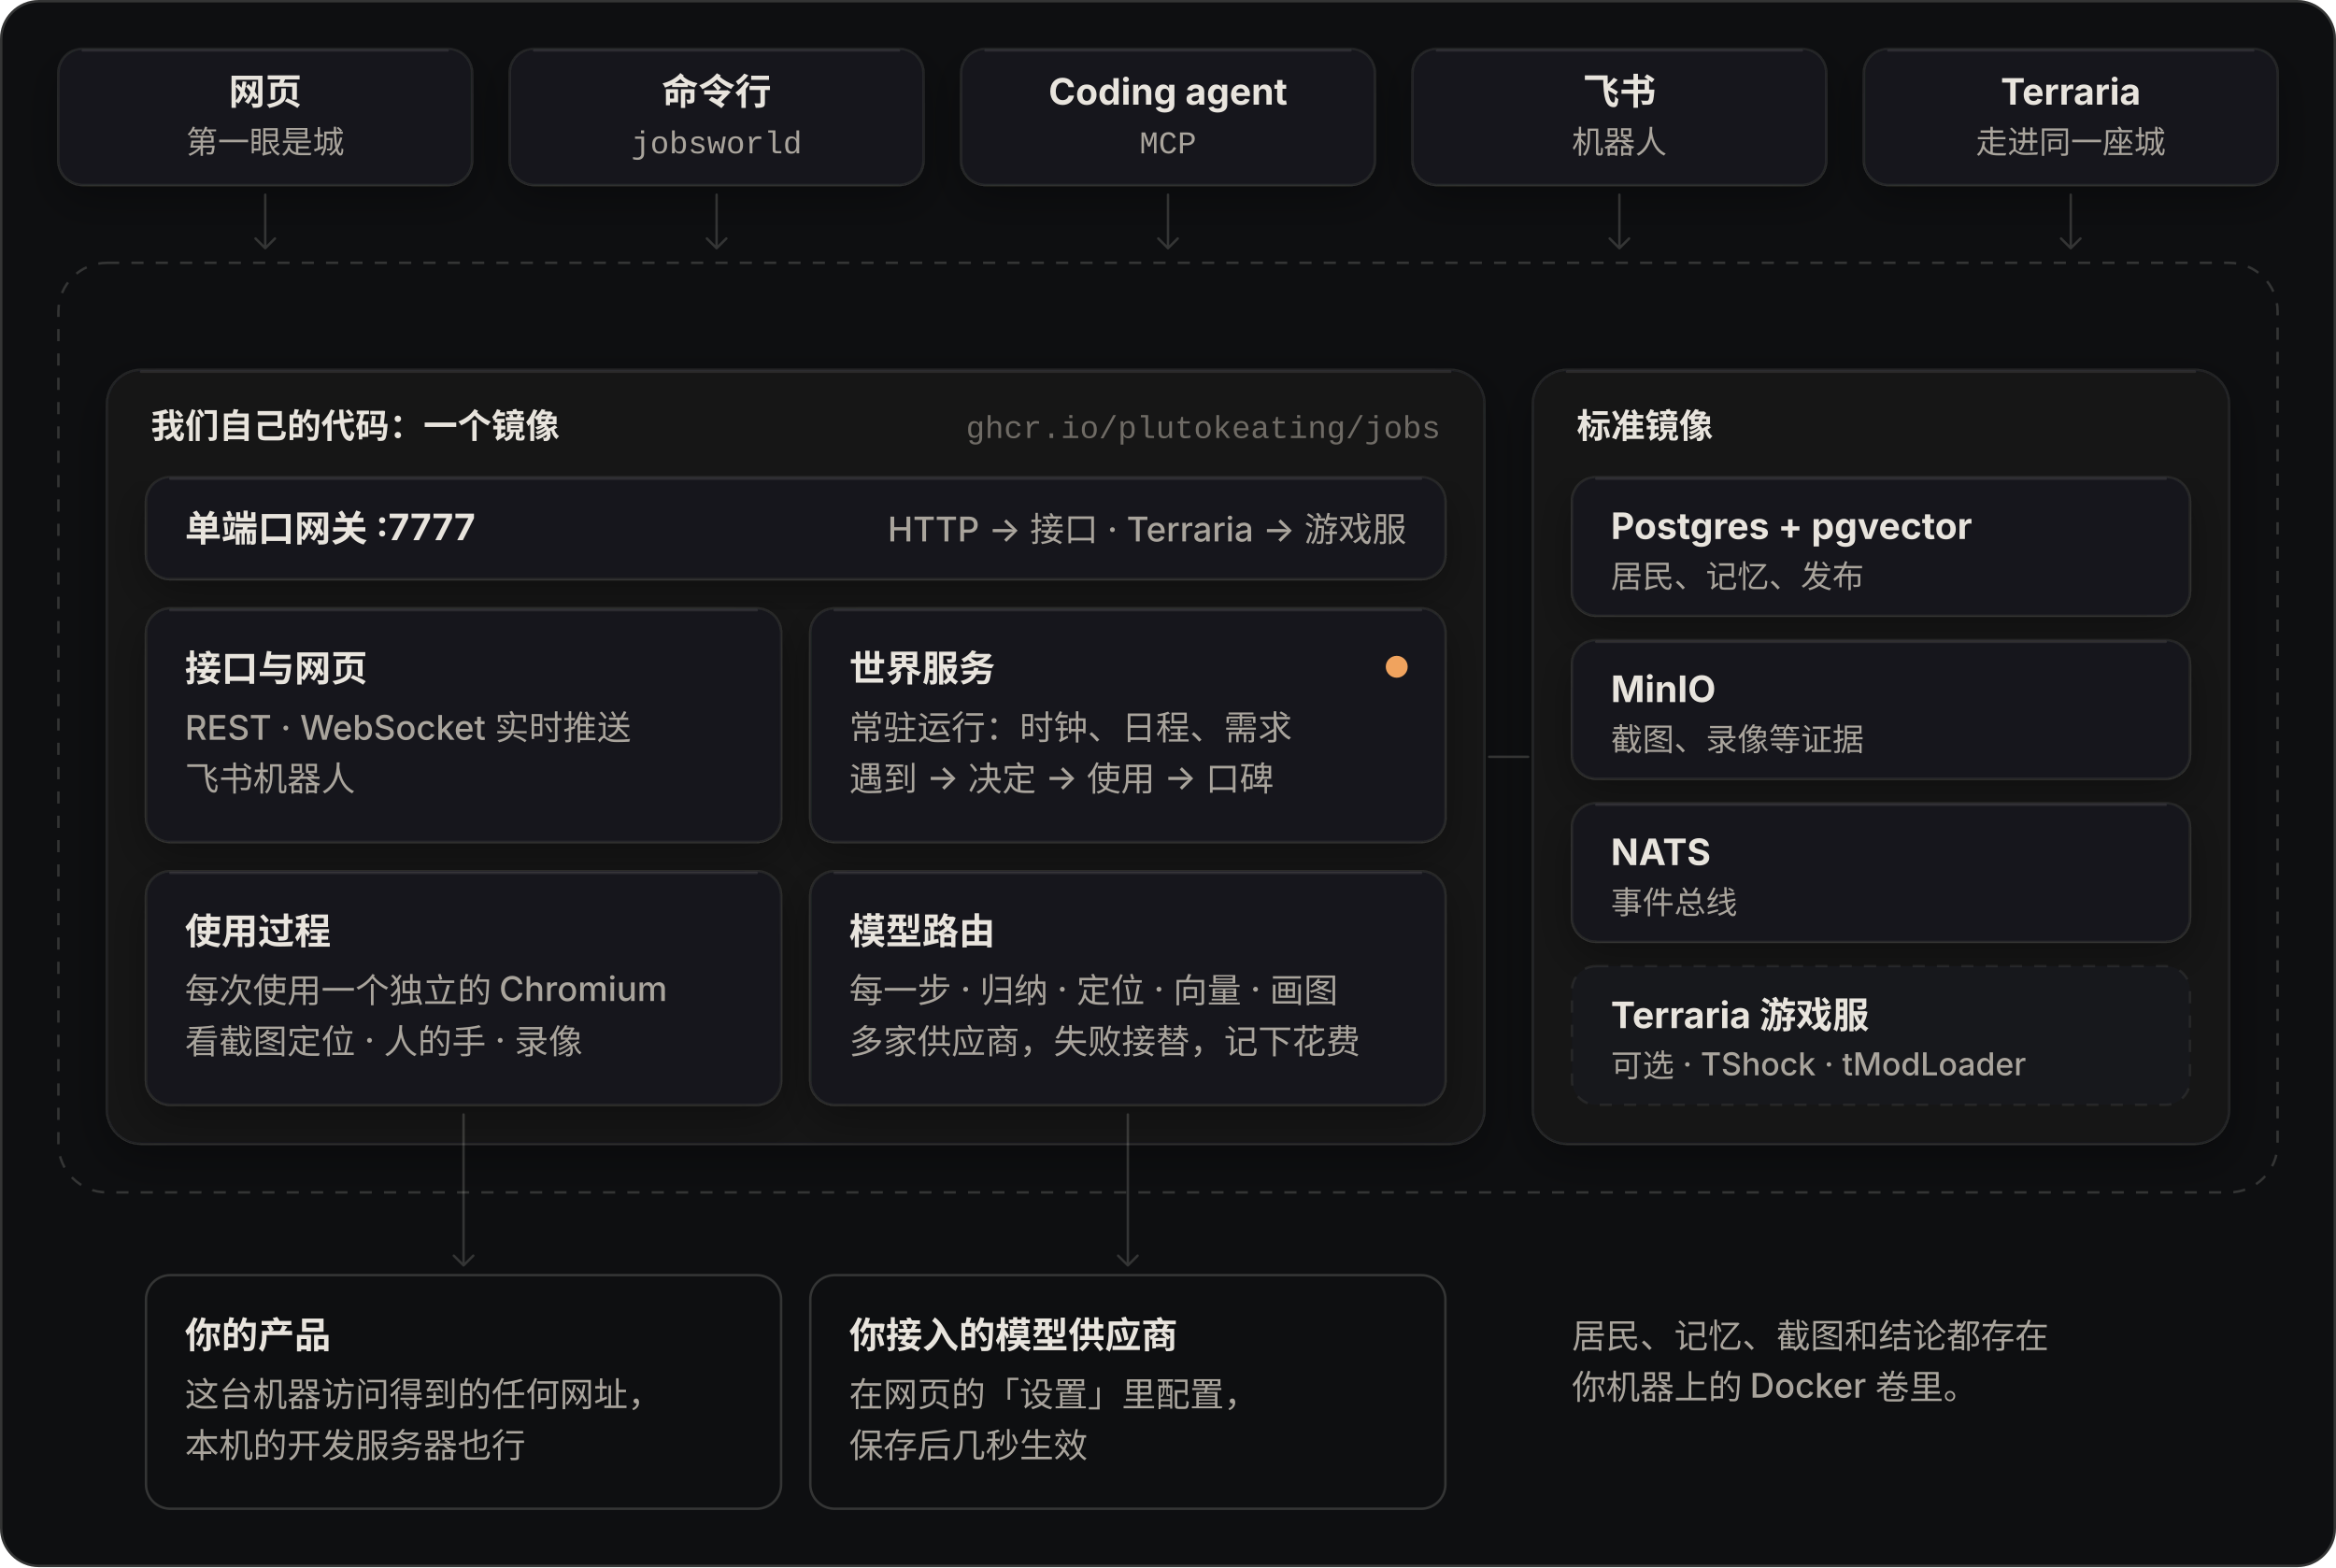
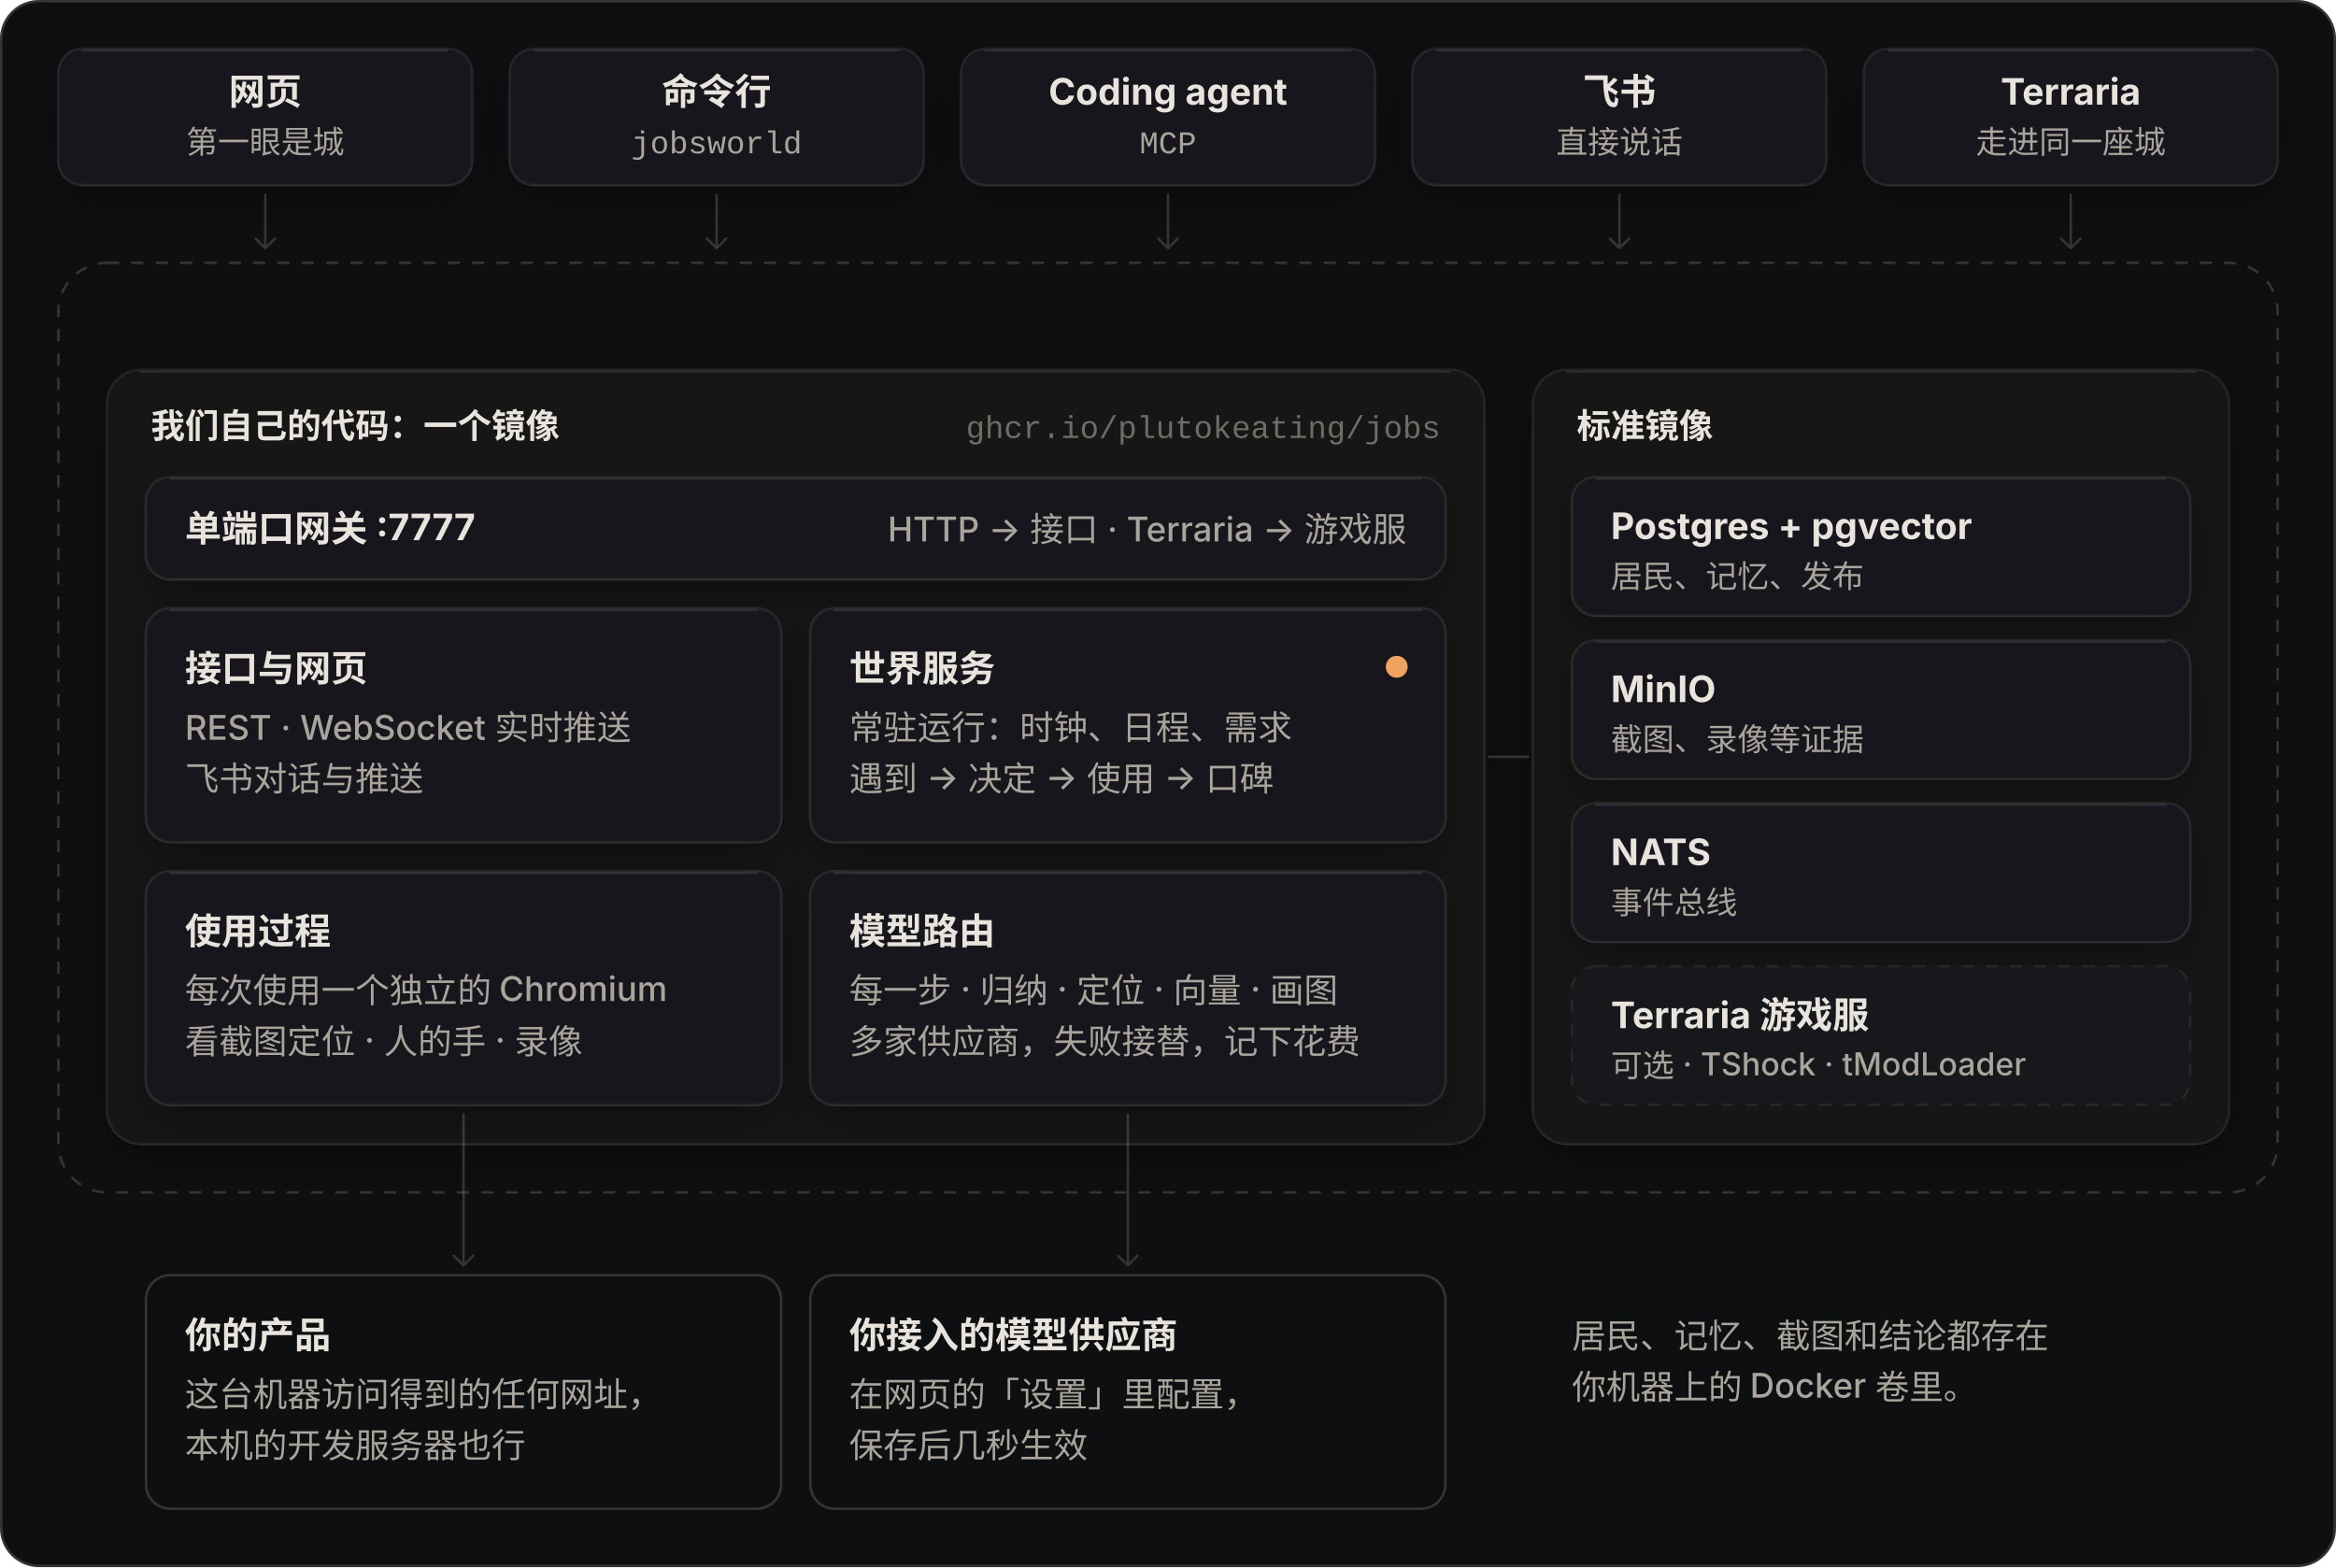
<svg xmlns="http://www.w3.org/2000/svg" class="fig fig-stack" viewBox="0 0 960 644" width="960" height="644" role="img" aria-label="Jobs 的结构：网页、命令行、coding agent、飞书、Terraria 是同一套能力的五个入口；我们自己的代码在一个镜像里（单端口网关、接口与网页、世界服务、使用过程、模型路由），旁边是标准镜像（Postgres、MinIO、NATS、可选的游戏服）；全部跑在你自己的机器上，只向外访问你的产品和你接入的模型供应商。" xml:lang="zh-CN">
  <style>.fig text{font-family:Inter,ui-sans-serif,system-ui,-apple-system,"Segoe UI","PingFang SC","Hiragino Sans GB","Microsoft YaHei","Noto Sans CJK SC","Noto Sans SC",sans-serif}.fig .t{fill:#e8e4dd;font-size:13px;font-weight:450}.fig .t-d{fill:#e8e4dd}.fig .t-m{fill:#a9a49c}.fig .t-s{fill:#6f6b65}.fig .t-inv{fill:#0e0f11}.fig .t-link{fill:#cfd8d5}.fig .t-danger{fill:#c97c7c}.fig .t-mono{font-family:ui-monospace,SFMono-Regular,Menlo,Consolas,"Liberation Mono","Noto Sans Mono CJK SC",monospace}.fig .t-sb{font-weight:600}.fig .t-b{font-weight:700}.fig .t-mid{text-anchor:middle}.fig .t-end{text-anchor:end}.fig .t-num{font-variant-numeric:tabular-nums}.fig .t-9{font-size:9px}.fig .t-11{font-size:11px}.fig .t-12{font-size:12px}.fig .t-13{font-size:13px}.fig .t-14{font-size:14px}.fig .t-15{font-size:15px}.fig .t-16{font-size:16px}.fig .t-19{font-size:19px}.fig .t-24{font-size:24px;letter-spacing:-0.01em}.fig .t-60{font-size:60px;letter-spacing:-0.03em}.fig .f-bg,.fig .f-card{fill:#0e0f11}.fig .f-inset{fill:#0e0f11}.fig .f-track{fill:rgb(232 228 221 / 0.08)}.fig .f-danger-wash{fill:#c97c7c;fill-opacity:0.07}.fig .s-hl{stroke:#fffefc;stroke-opacity:0.09}.fig .fx-shadow{flood-color:rgb(0 0 0 / 0.6);flood-opacity:0.55}.fig .f-raised{fill:#131417}.fig .f-surface{fill:#17181c}.fig .f-hover{fill:#1d1e23}.fig .f-fg{fill:#e8e4dd}.fig .f-muted{fill:#a9a49c}.fig .f-subtle{fill:#6f6b65}.fig .f-sage{fill:#7d8f8a}.fig .f-avatar{fill:#6f6b65}.fig .f-accent{fill:#f0a35e}.fig .f-accent-soft{fill:rgb(240 163 94 / 0.12)}.fig .f-danger{fill:#c97c7c}.fig .no-fill{fill:none}.fig .s-line{stroke:rgb(232 228 221 / 0.08)}.fig .s-strong{stroke:rgb(232 228 221 / 0.18)}.fig .s-muted{stroke:#6f6b65}.fig .s-fg{stroke:#e8e4dd}.fig .s-sage{stroke:#7d8f8a}.fig .s-accent{stroke:#f0a35e;stroke-width:1.5}.fig .s-danger{stroke:#c97c7c}.fig .s-card{stroke:#0e0f11;stroke-width:2}.fig .sw-2{stroke-width:2}.fig .dashed{stroke-dasharray:5 5}.fig .faint{opacity:0.45}.fig path,.fig line{stroke-linecap:round;stroke-linejoin:round}.fig .dot{fill:none;stroke-width:4.6;stroke-linecap:round}.fig .dot-off{stroke:rgb(232 228 221 / 0.18)}.fig .dot-on{stroke:#7d8f8a}.fig .now{opacity:0}.fig-n3 .now{animation:fig-now-3 7.8s cubic-bezier(0.2,0,0,1) infinite}.fig-n4 .now{animation:fig-now-4 10.4s cubic-bezier(0.2,0,0,1) infinite}.fig-n7 .now{animation:fig-now-7 18.2s cubic-bezier(0.2,0,0,1) infinite}.fig .now-2{animation-delay:2.6s}.fig .now-3{animation-delay:5.2s}.fig .now-4{animation-delay:7.8s}.fig .now-5{animation-delay:10.4s}.fig .now-6{animation-delay:13s}.fig .now-7{animation-delay:15.6s}@keyframes fig-now-3{0%{opacity:0}4%,29%{opacity:1}33.3%,100%{opacity:0}}@keyframes fig-now-4{0%{opacity:0}3%,22%{opacity:1}25%,100%{opacity:0}}@keyframes fig-now-7{0%{opacity:0}1.8%,12.5%{opacity:1}14.28%,100%{opacity:0}}.fig .ripple{opacity:0.5;transform-box:fill-box;transform-origin:center;animation:fig-ripple 2.6s cubic-bezier(0.2,0,0,1) infinite}@keyframes fig-ripple{0%{opacity:0.9;transform:scale(0.4)}70%,100%{opacity:0;transform:scale(1.5)}}.fig .breath{animation:fig-breath 5000ms cubic-bezier(0.45,0,0.55,1) infinite}@keyframes fig-breath{0%,100%{opacity:0.35}50%{opacity:1}}.fig .tw{animation:fig-twinkle 9s cubic-bezier(0.45,0,0.55,1) infinite}.fig .tw-2{animation-delay:-2.2s}.fig .tw-3{animation-delay:-4.6s}.fig .tw-4{animation-delay:-6.9s}@keyframes fig-twinkle{0%,38%,100%{opacity:1}46%,72%{opacity:0.12}80%{opacity:1}}.fig .px-a{fill:#7d8f8a}.fig .px-b{fill:#c2cfcb}.fig .px-lit{fill:#f0a35e}.fig .px-dim{fill:#0e0f11;opacity:.5}@media (prefers-reduced-motion:reduce){.fig *{animation:none!important}}</style>
  <defs>
    <clipPath id="fig-card">
      <rect width="960" height="644" rx="16" />
    </clipPath>
  </defs>
  <g clip-path="url(#fig-card)">
    <rect width="960" height="644" fill="#0e0f11" />
    <defs>
      <filter id="fx-stack" x="-10%" y="-10%" width="120%" height="140%">
        <feDropShadow class="fx-shadow" dx="0" dy="6" stdDeviation="9" />
      </filter>
    </defs>
    <rect x="24" y="20" width="170" height="56" rx="10" class="f-surface s-line" filter="url(#fx-stack)" />
    <path d="M34 20.75H184" class="s-hl no-fill" />
    <text x="109" y="43" class="t t-d t-b t-15 t-mid">网页</text>
    <text x="109" y="63" class="t t-m t-13 t-mid">第一眼是城</text>
    <path d="M109 80L109 102M105 98L109 102L113 98" class="s-strong no-fill" />
    <rect x="209.5" y="20" width="170" height="56" rx="10" class="f-surface s-line" filter="url(#fx-stack)" />
    <path d="M219.5 20.75H369.5" class="s-hl no-fill" />
    <text x="294.5" y="43" class="t t-d t-b t-15 t-mid">命令行</text>
    <text x="294.5" y="63" class="t t-m t-13 t-mid t-mono">jobsworld</text>
    <path d="M294.5 80L294.5 102M290.5 98L294.5 102L298.5 98" class="s-strong no-fill" />
    <rect x="395" y="20" width="170" height="56" rx="10" class="f-surface s-line" filter="url(#fx-stack)" />
    <path d="M405 20.75H555" class="s-hl no-fill" />
    <text x="480" y="43" class="t t-d t-b t-15 t-mid">Coding agent</text>
    <text x="480" y="63" class="t t-m t-13 t-mid t-mono">MCP</text>
    <path d="M480 80L480 102M476 98L480 102L484 98" class="s-strong no-fill" />
    <rect x="580.5" y="20" width="170" height="56" rx="10" class="f-surface s-line" filter="url(#fx-stack)" />
    <path d="M590.5 20.75H740.5" class="s-hl no-fill" />
    <text x="665.5" y="43" class="t t-d t-b t-15 t-mid">飞书</text>
-     <text x="665.5" y="63" class="t t-m t-13 t-mid">机器人</text>
+     <text x="665.5" y="63" class="t t-m t-13 t-mid">直接说话</text>
    <path d="M665.5 80L665.5 102M661.5 98L665.5 102L669.5 98" class="s-strong no-fill" />
    <rect x="766" y="20" width="170" height="56" rx="10" class="f-surface s-line" filter="url(#fx-stack)" />
    <path d="M776 20.75H926" class="s-hl no-fill" />
    <text x="851" y="43" class="t t-d t-b t-15 t-mid">Terraria</text>
    <text x="851" y="63" class="t t-m t-13 t-mid">走进同一座城</text>
    <path d="M851 80L851 102M847 98L851 102L855 98" class="s-strong no-fill" />
    <text x="44" y="136" class="t t-m t-sb t-14">你的机器 · Docker</text>
    <rect x="24" y="108" width="912" height="382" rx="20" class="f-inset s-strong dashed" />
    <rect x="44" y="152" width="566" height="318" rx="14" class="f-raised s-line" filter="url(#fx-stack)" />
    <path d="M58 152.75H596" class="s-hl no-fill" />
    <text x="62" y="180" class="t t-d t-sb t-14">我们自己的代码：一个镜像</text>
    <text x="592" y="180" class="t t-s t-13 t-mono t-end">ghcr.io/plutokeating/jobs</text>
    <rect x="60" y="196" width="534" height="42" rx="10" class="f-surface s-line" filter="url(#fx-stack)" />
    <path d="M70 196.75H584" class="s-hl no-fill" />
    <text x="76" y="222.5" class="t t-d t-b t-15">单端口网关 :7777</text>
    <text x="578" y="222.5" class="t t-m t-14 t-end">HTTP → 接口 · Terraria → 游戏服</text>
    <rect x="60" y="250" width="261" height="96" rx="10" class="f-surface s-line" filter="url(#fx-stack)" />
    <path d="M70 250.75H311" class="s-hl no-fill" />
    <text x="76" y="280" class="t t-d t-b t-15">接口与网页</text>
    <text x="76" y="304" class="t t-m t-14">REST · WebSocket 实时推送</text>
-     <text x="76" y="325" class="t t-m t-14">飞书机器人</text>
+     <text x="76" y="325" class="t t-m t-14">飞书对话与推送</text>
    <rect x="333" y="250" width="261" height="96" rx="10" class="f-surface s-line" filter="url(#fx-stack)" />
    <path d="M343 250.75H584" class="s-hl no-fill" />
    <text x="349" y="280" class="t t-d t-b t-15">世界服务</text>
    <text x="349" y="304" class="t t-m t-14">常驻运行：时钟、日程、需求</text>
    <text x="349" y="325" class="t t-m t-14">遇到 → 决定 → 使用 → 口碑</text>
    <circle cx="574" cy="274" r="4.5" class="f-accent breath" />
    <rect x="60" y="358" width="261" height="96" rx="10" class="f-surface s-line" filter="url(#fx-stack)" />
    <path d="M70 358.75H311" class="s-hl no-fill" />
    <text x="76" y="388" class="t t-d t-b t-15">使用过程</text>
    <text x="76" y="412" class="t t-m t-14">每次使用一个独立的 Chromium</text>
    <text x="76" y="433" class="t t-m t-14">看截图定位 · 人的手 · 录像</text>
    <rect x="333" y="358" width="261" height="96" rx="10" class="f-surface s-line" filter="url(#fx-stack)" />
    <path d="M343 358.75H584" class="s-hl no-fill" />
    <text x="349" y="388" class="t t-d t-b t-15">模型路由</text>
    <text x="349" y="412" class="t t-m t-14">每一步 · 归纳 · 定位 · 向量 · 画图</text>
    <text x="349" y="433" class="t t-m t-14">多家供应商，失败接替，记下花费</text>
    <rect x="630" y="152" width="286" height="318" rx="14" class="f-raised s-line" filter="url(#fx-stack)" />
    <path d="M644 152.75H902" class="s-hl no-fill" />
    <text x="648" y="180" class="t t-d t-sb t-14">标准镜像</text>
    <rect x="646" y="196" width="254" height="57" rx="10" class="f-surface s-line" filter="url(#fx-stack)" />
    <path d="M656 196.75H890" class="s-hl no-fill" />
    <text x="662" y="221.5" class="t t-d t-b t-15">Postgres + pgvector</text>
    <text x="662" y="241.5" class="t t-m t-13">居民、记忆、发布</text>
    <rect x="646" y="263" width="254" height="57" rx="10" class="f-surface s-line" filter="url(#fx-stack)" />
    <path d="M656 263.75H890" class="s-hl no-fill" />
    <text x="662" y="288.5" class="t t-d t-b t-15">MinIO</text>
    <text x="662" y="308.5" class="t t-m t-13">截图、录像等证据</text>
    <rect x="646" y="330" width="254" height="57" rx="10" class="f-surface s-line" filter="url(#fx-stack)" />
    <path d="M656 330.75H890" class="s-hl no-fill" />
    <text x="662" y="355.5" class="t t-d t-b t-15">NATS</text>
    <text x="662" y="375.5" class="t t-m t-13">事件总线</text>
    <rect x="646" y="397" width="254" height="57" rx="10" class="f-surface s-line dashed" />
    <text x="662" y="422.5" class="t t-d t-b t-15">Terraria 游戏服</text>
    <text x="662" y="442.5" class="t t-m t-13">可选 · TShock · tModLoader</text>
    <path d="M612 311h16" class="s-strong no-fill" />
    <path d="M190.5 458L190.5 520M186.5 516L190.5 520L194.5 516" class="s-strong no-fill" />
    <path d="M463.5 458L463.5 520M459.5 516L463.5 520L467.5 516" class="s-strong no-fill" />
    <rect x="60" y="524" width="261" height="96" rx="10" class="no-fill s-strong" />
    <text x="76" y="554" class="t t-d t-b t-15">你的产品</text>
    <text x="76" y="578" class="t t-m t-14">这台机器访问得到的任何网址，</text>
    <text x="76" y="599" class="t t-m t-14">本机的开发服务器也行</text>
    <rect x="333" y="524" width="261" height="96" rx="10" class="no-fill s-strong" />
    <text x="349" y="554" class="t t-d t-b t-15">你接入的模型供应商</text>
    <text x="349" y="578" class="t t-m t-14">在网页的「设置」里配置，</text>
    <text x="349" y="599" class="t t-m t-14">保存后几秒生效</text>
    <text x="646" y="554" class="t t-m t-14">居民、记忆、截图和结论都存在</text>
    <text x="646" y="575" class="t t-m t-14">你机器上的 Docker 卷里。</text>
  </g>
  <rect x="0.5" y="0.5" width="959" height="643" rx="15.5" fill="none" stroke="rgb(232 228 221 / 0.18)" />
</svg>
